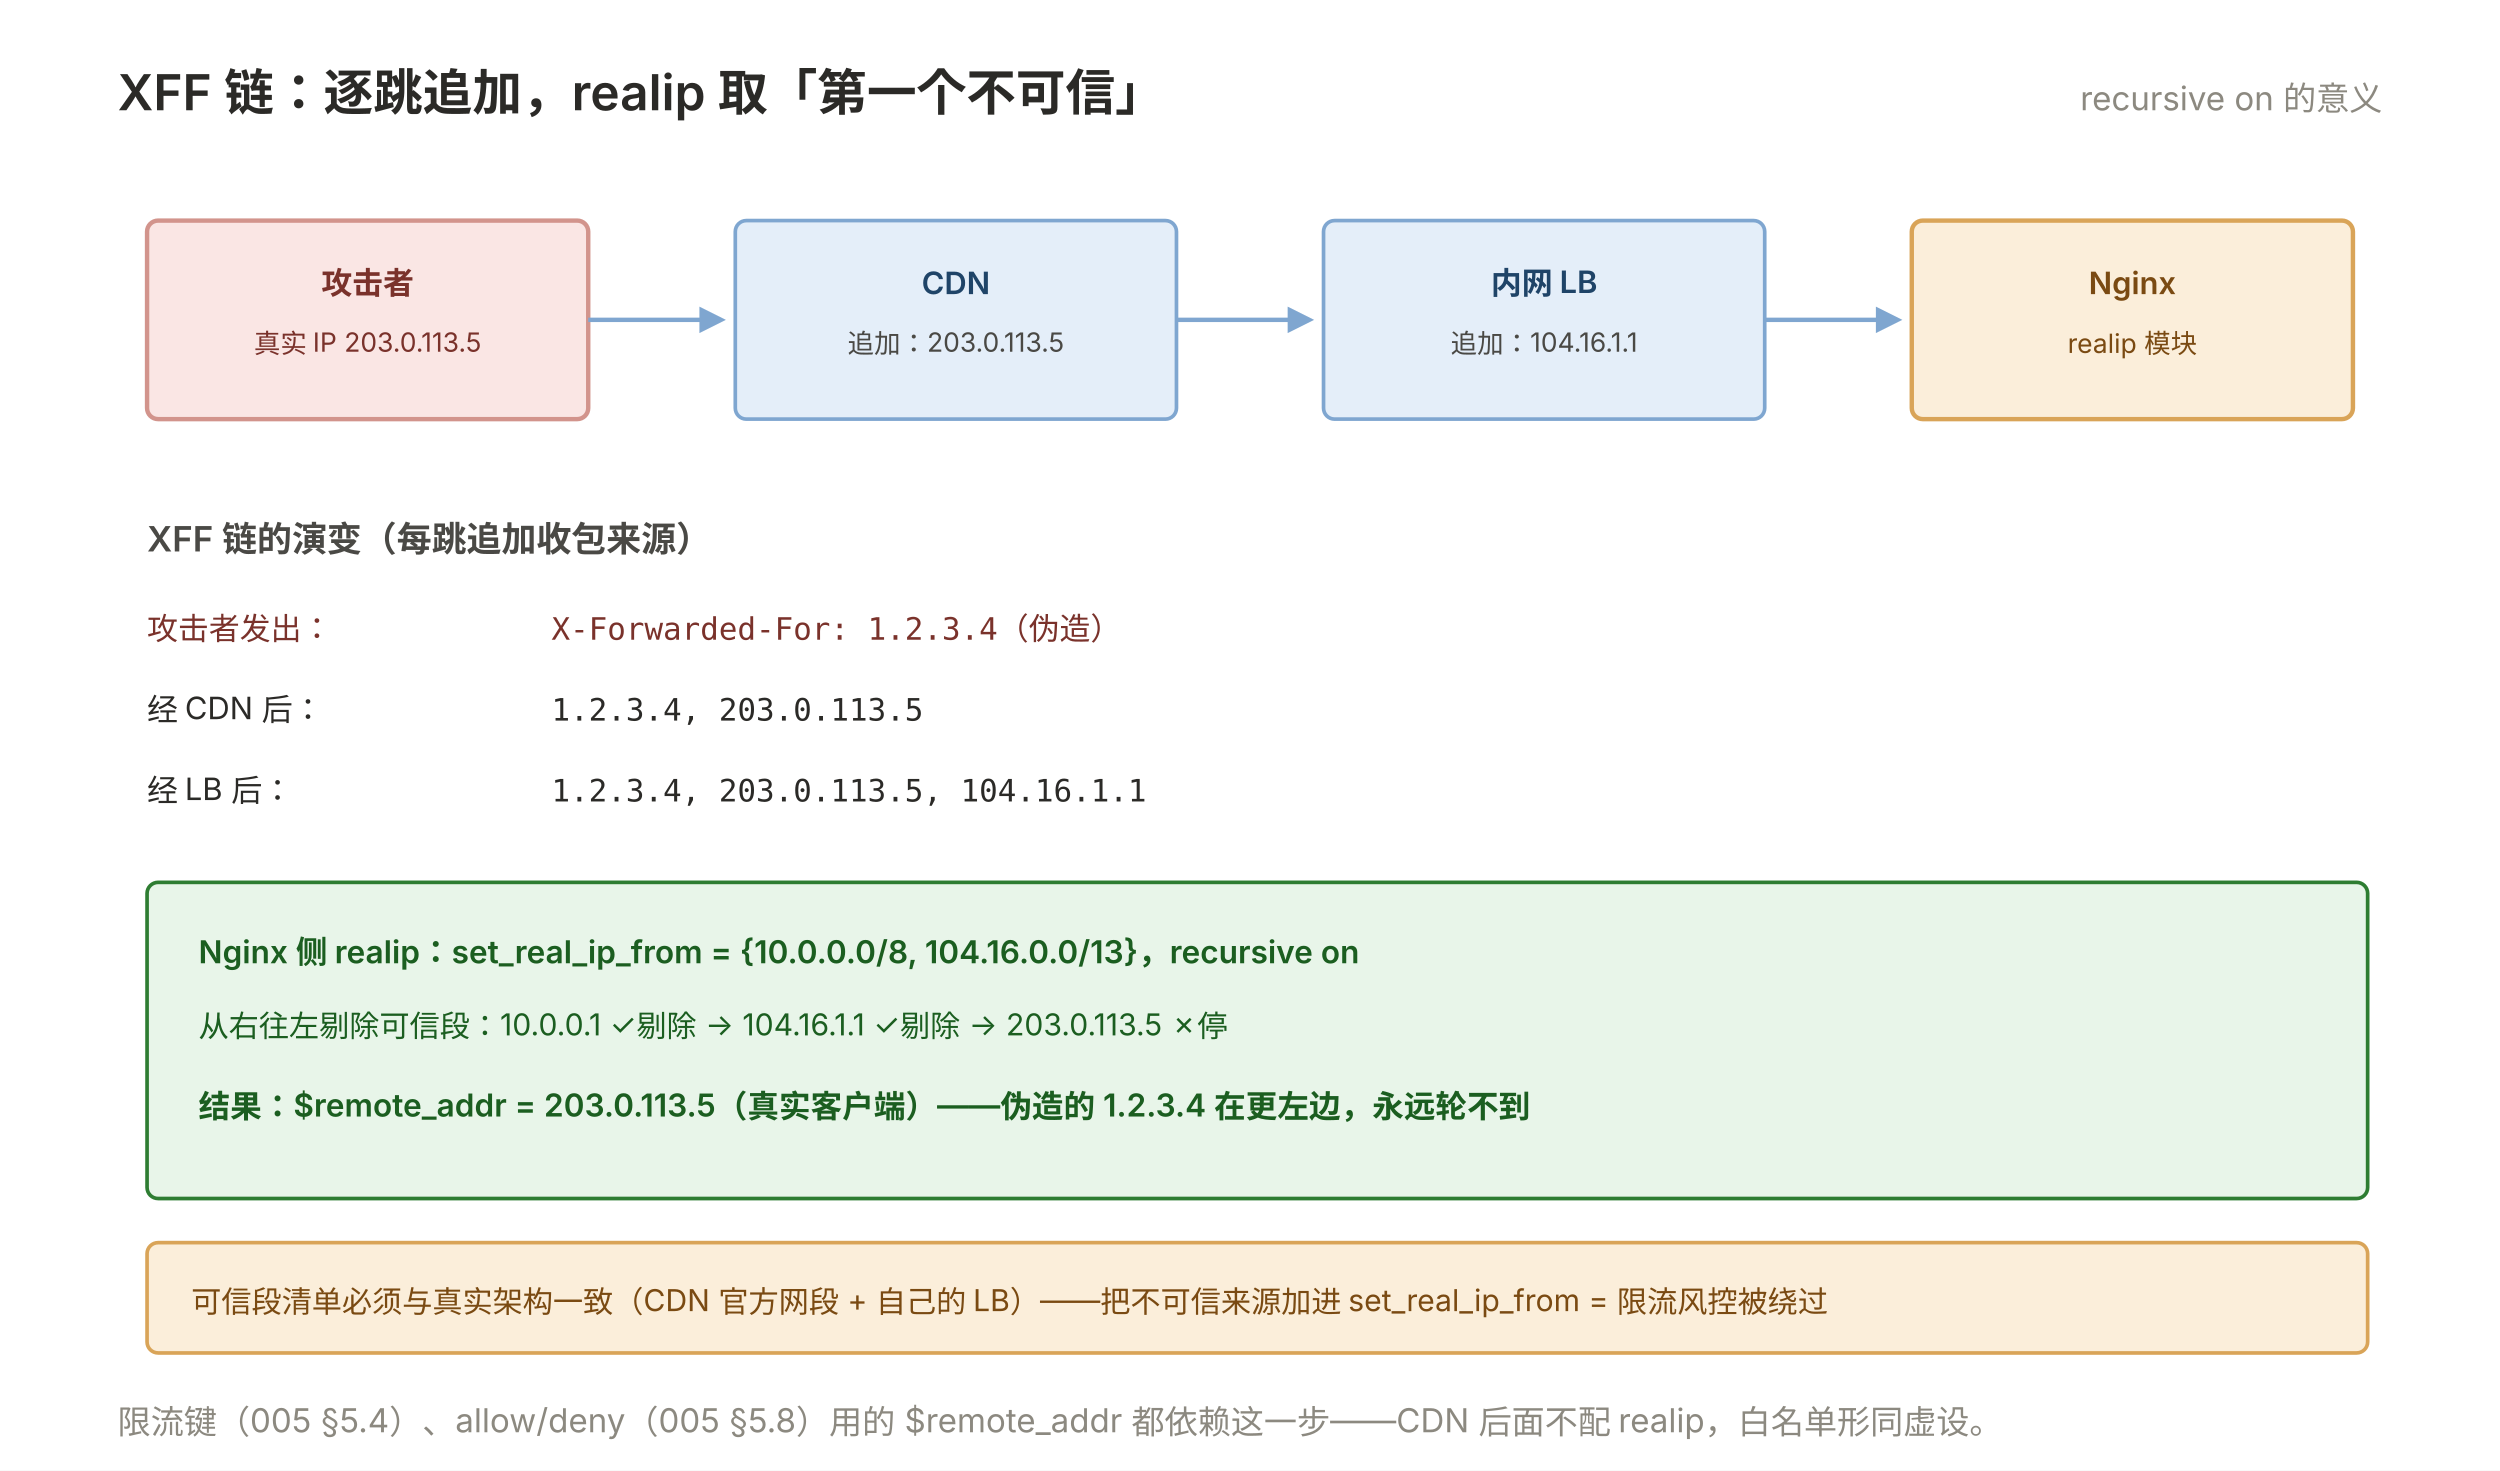
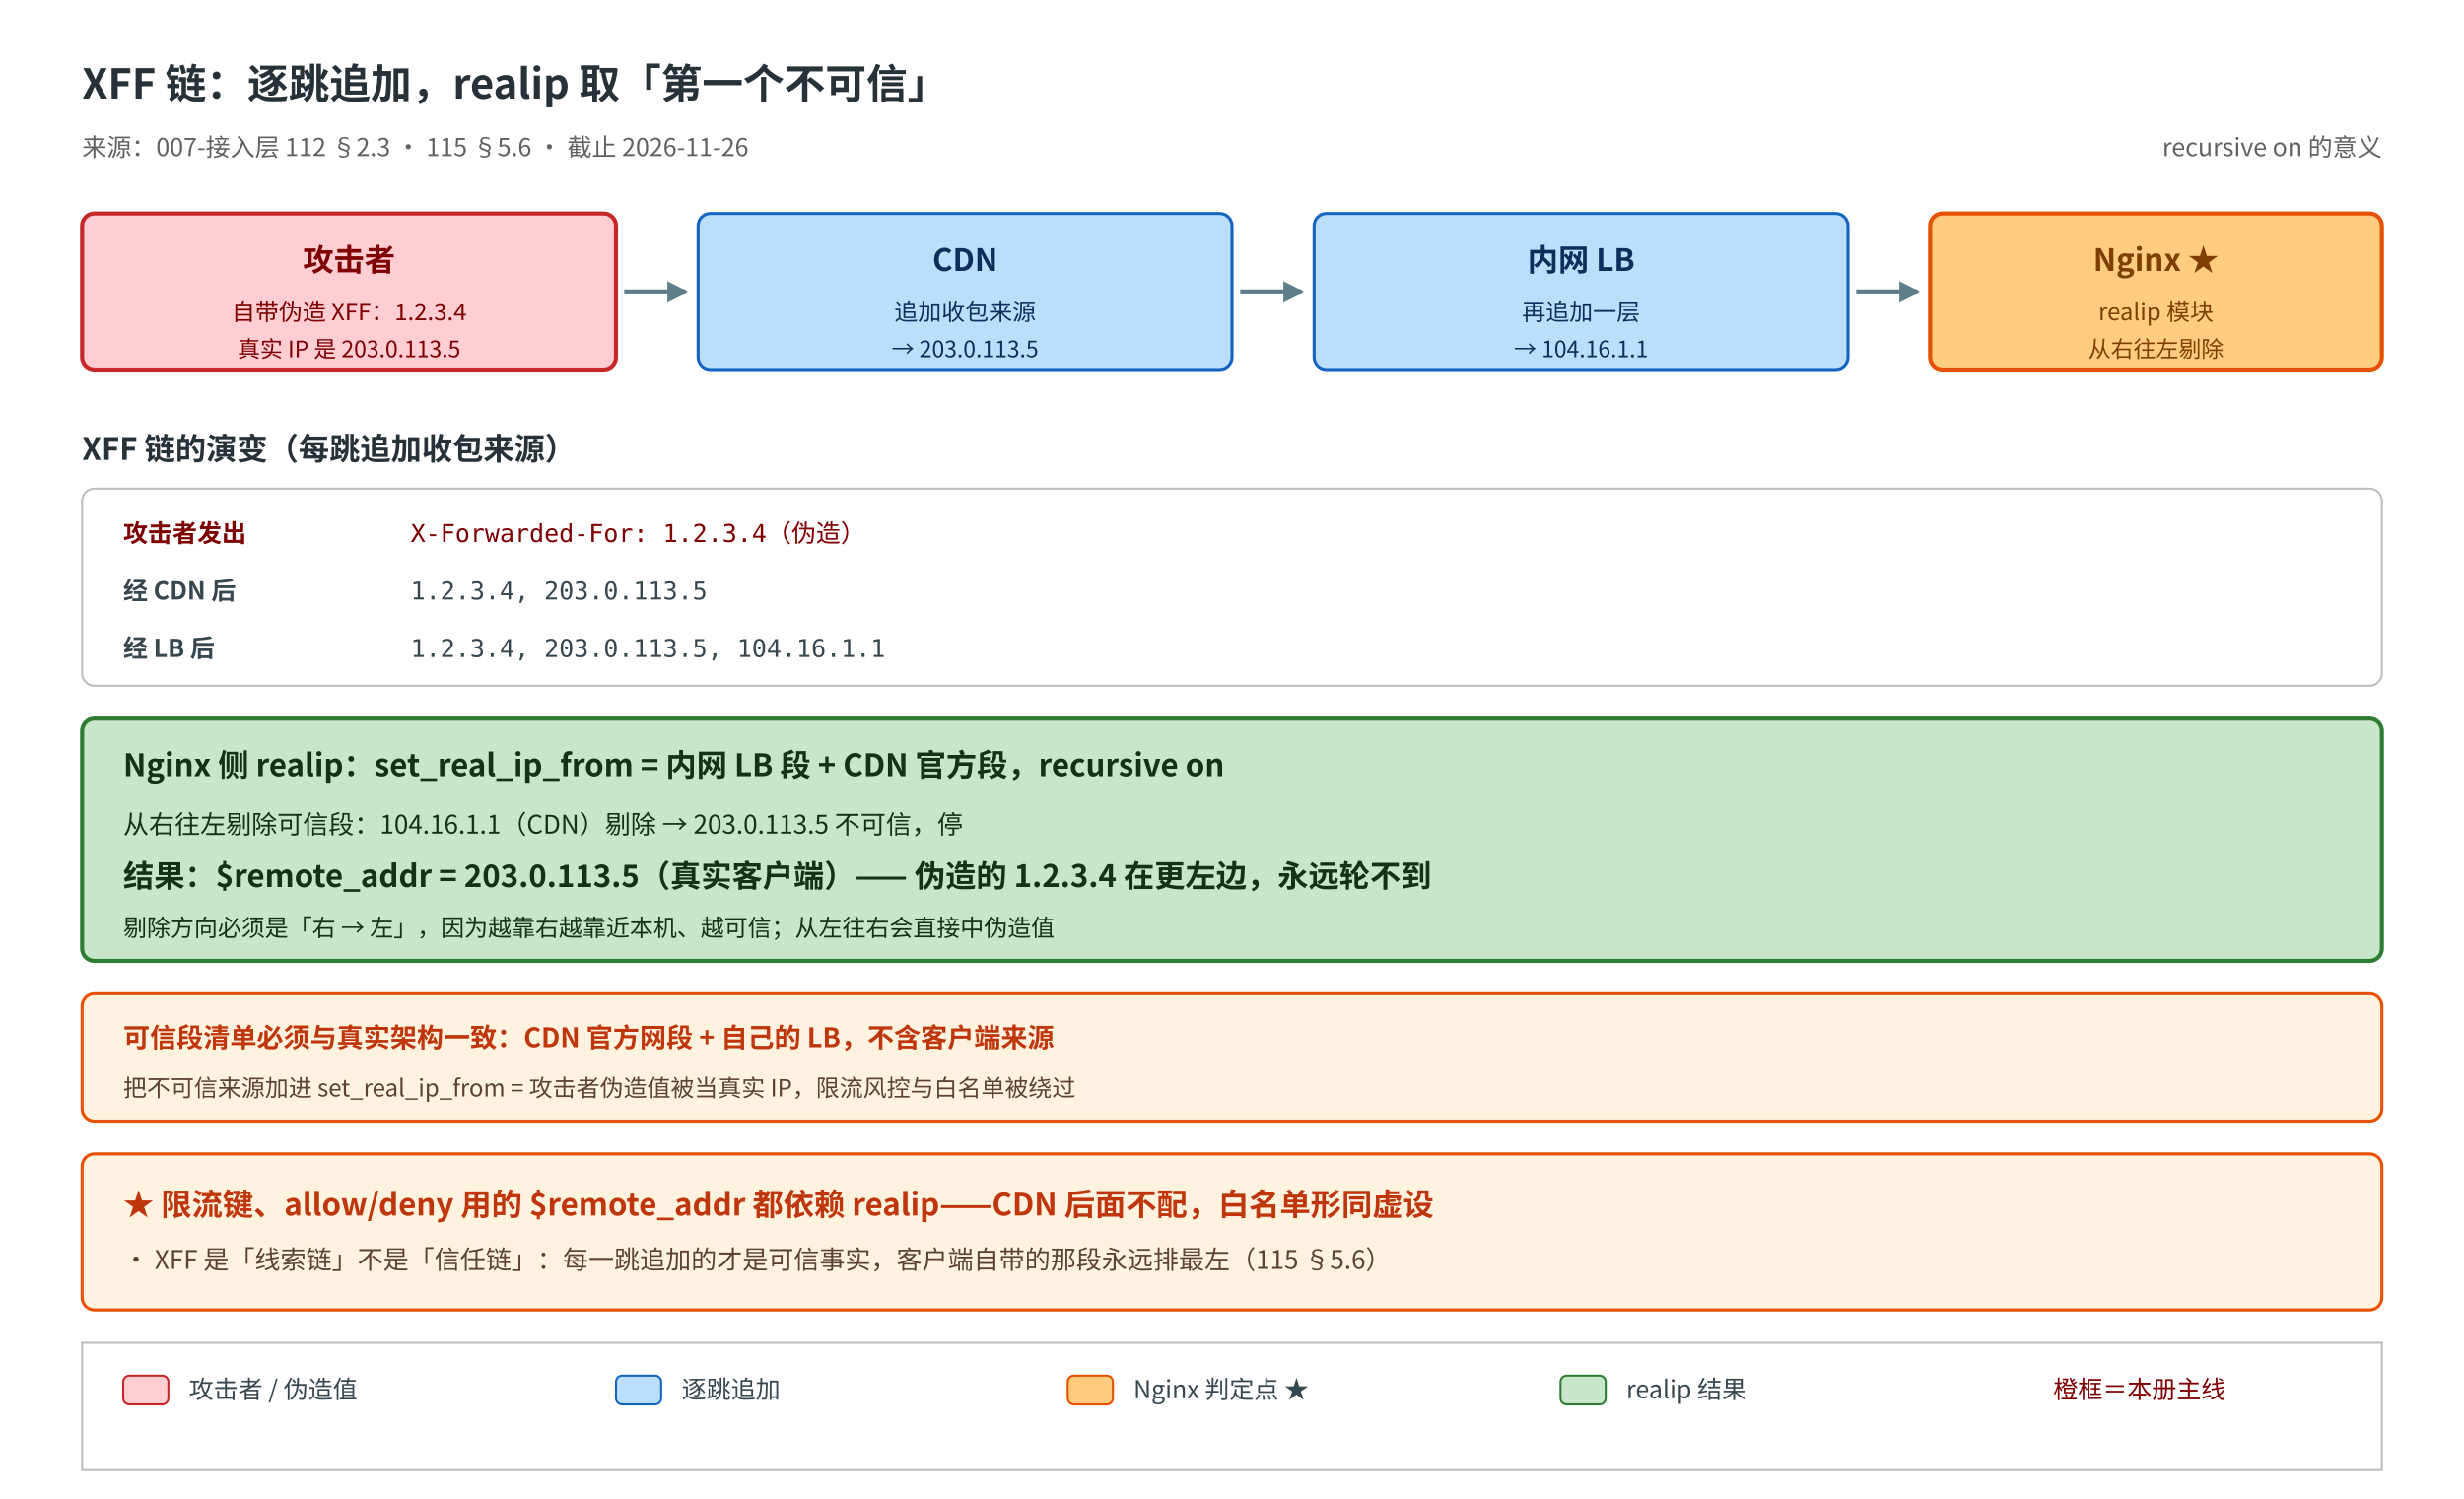
- <svg xmlns="http://www.w3.org/2000/svg" viewBox="0 0 1200 705.88" width="1200" height="705.88" font-family="-apple-system, 'Segoe UI', 'Microsoft YaHei', 'PingFang SC', sans-serif">
-   <g transform="scale(1.764706)">
-     <rect width="680" height="400" fill="#FFFFFF" />
-     <text x="32" y="30" font-size="13.5" font-weight="600" fill="#2B2A27">XFF 链：逐跳追加，realip 取「第一个不可信」</text>
-     <text x="648" y="30" font-size="9" fill="#8C8980" text-anchor="end">recursive on 的意义</text>
-     <defs>
-       <marker id="f2Blue" viewBox="0 0 10 10" refX="8" refY="5" markerWidth="6" markerHeight="6" orient="auto">
-         <path d="M0,0 L10,5 L0,10 z" fill="#7FA6D0" />
-       </marker>
-     </defs>
-     <rect x="40" y="60" width="120" height="54" rx="3" fill="#FAE6E4" stroke="#D2948C" stroke-width="1.2" />
-     <text x="100" y="80" font-size="8.4" font-weight="600" fill="#7A322B" text-anchor="middle">攻击者</text>
-     <text x="100" y="96" font-size="7.2" fill="#7A322B" text-anchor="middle">真实 IP 203.0.113.5</text>
-     <rect x="200" y="60" width="120" height="54" rx="3" fill="#E4EEF9" stroke="#7FA6D0" stroke-width="1" />
-     <text x="260" y="80" font-size="8.4" font-weight="600" fill="#1F4468" text-anchor="middle">CDN</text>
-     <text x="260" y="96" font-size="7.2" fill="#4A4945" text-anchor="middle">追加：203.0.113.5</text>
-     <rect x="360" y="60" width="120" height="54" rx="3" fill="#E4EEF9" stroke="#7FA6D0" stroke-width="1" />
-     <text x="420" y="80" font-size="8.4" font-weight="600" fill="#1F4468" text-anchor="middle">内网 LB</text>
-     <text x="420" y="96" font-size="7.2" fill="#4A4945" text-anchor="middle">追加：104.16.1.1</text>
-     <rect x="520" y="60" width="120" height="54" rx="3" fill="#FBEEDA" stroke="#D9A458" stroke-width="1.2" />
-     <text x="580" y="80" font-size="8.4" font-weight="600" fill="#7A4A12" text-anchor="middle">Nginx</text>
-     <text x="580" y="96" font-size="7.2" fill="#7A4A12" text-anchor="middle">realip 模块</text>
-     <line x1="160" y1="87" x2="196" y2="87" stroke="#7FA6D0" stroke-width="1.2" marker-end="url(#f2Blue)" />
-     <line x1="320" y1="87" x2="356" y2="87" stroke="#7FA6D0" stroke-width="1.2" marker-end="url(#f2Blue)" />
-     <line x1="480" y1="87" x2="516" y2="87" stroke="#7FA6D0" stroke-width="1.2" marker-end="url(#f2Blue)" />
-     <text x="40" y="150" font-size="9.5" font-weight="600" fill="#4A4945">XFF 链的演变（每跳追加收包来源）</text>
-     <text x="40" y="174" font-size="8.4" fill="#7A322B">攻击者发出：</text>
-     <text x="150" y="174" font-size="8.4" font-family="Consolas,Menlo,monospace" fill="#7A322B">X-Forwarded-For: 1.2.3.4（伪造）</text>
-     <text x="40" y="196" font-size="8.4" fill="#2B2A27">经 CDN 后：</text>
-     <text x="150" y="196" font-size="8.4" font-family="Consolas,Menlo,monospace" fill="#2B2A27">1.2.3.4, 203.0.113.5</text>
-     <text x="40" y="218" font-size="8.4" fill="#2B2A27">经 LB 后：</text>
-     <text x="150" y="218" font-size="8.4" font-family="Consolas,Menlo,monospace" fill="#2B2A27">1.2.3.4, 203.0.113.5, 104.16.1.1</text>
-     <rect x="40" y="240" width="604" height="86" rx="3" fill="#E8F5E9" stroke="#2e7d32" stroke-width="1" />
-     <text x="54" y="262" font-size="8.6" font-weight="600" fill="#1b5e20">Nginx 侧 realip：set_real_ip_from = {10.0.0.0/8, 104.16.0.0/13}，recursive on</text>
-     <text x="54" y="282" font-size="8.2" fill="#1b5e20">从右往左剔除可信段：10.0.0.1 ✓剔除 → 104.16.1.1 ✓剔除 → 203.0.113.5 ✗停</text>
-     <text x="54" y="304" font-size="8.6" font-weight="600" fill="#1b5e20">结果：$remote_addr = 203.0.113.5（真实客户端）——伪造的 1.2.3.4 在更左边，永远轮不到</text>
-     <rect x="40" y="338" width="604" height="30" rx="3" fill="#FBEEDA" stroke="#D9A458" stroke-width="1" />
-     <text x="52" y="357" font-size="8.2" fill="#7A4A12">可信段清单必须与真实架构一致（CDN 官方网段 + 自己的 LB）——把不可信来源加进 set_real_ip_from = 限流风控被绕过</text>
-     <text x="32" y="390" font-size="9" fill="#8C8980">限流键（005 §5.4）、allow/deny（005 §5.8）用的 $remote_addr 都依赖这一步——CDN 后面不配 realip，白名单形同虚设。</text>
-   </g>
+ <svg xmlns="http://www.w3.org/2000/svg" viewBox="0 0 1200 730" font-family="'Microsoft YaHei','PingFang SC','Noto Sans CJK SC',sans-serif">
+   <rect x="0" y="0" width="1200" height="730" fill="#ffffff" />
+   <defs>
+     <marker id="arrow" viewBox="0 0 10 10" refX="9" refY="5" markerWidth="10" markerHeight="10" markerUnits="userSpaceOnUse" orient="auto-start-reverse">
+       <path d="M 0 0 L 10 5 L 0 10 z" fill="#607d8b" />
+     </marker>
+   </defs>
+   <text x="40" y="48" font-size="20" font-weight="bold" fill="#263238">XFF 链：逐跳追加，realip 取「第一个不可信」</text>
+   <text x="40" y="76" font-size="12" fill="#616161">来源：007-接入层 112 §2.3 · 115 §5.6 · 截止 2026-11-26</text>
+   <text x="1160" y="76" font-size="12" fill="#616161" text-anchor="end">recursive on 的意义</text>
+   <rect x="40" y="104" width="260" height="76" rx="6" fill="#ffcdd2" stroke="#c62828" stroke-width="2" />
+   <text x="170" y="132" font-size="15" font-weight="bold" fill="#7f0000" text-anchor="middle">攻击者</text>
+   <text x="170" y="156" font-size="11.5" fill="#7f0000" text-anchor="middle">自带伪造 XFF：1.2.3.4</text>
+   <text x="170" y="174" font-size="11" fill="#7f0000" text-anchor="middle">真实 IP 是 203.0.113.5</text>
+   <rect x="340" y="104" width="260" height="76" rx="6" fill="#bbdefb" stroke="#1565c0" stroke-width="1.5" />
+   <text x="470" y="132" font-size="15" font-weight="bold" fill="#0d2f5c" text-anchor="middle">CDN</text>
+   <text x="470" y="156" font-size="11.5" fill="#0d2f5c" text-anchor="middle">追加收包来源</text>
+   <text x="470" y="174" font-size="11" fill="#0d2f5c" text-anchor="middle">→ 203.0.113.5</text>
+   <rect x="640" y="104" width="260" height="76" rx="6" fill="#bbdefb" stroke="#1565c0" stroke-width="1.5" />
+   <text x="770" y="132" font-size="15" font-weight="bold" fill="#0d2f5c" text-anchor="middle">内网 LB</text>
+   <text x="770" y="156" font-size="11.5" fill="#0d2f5c" text-anchor="middle">再追加一层</text>
+   <text x="770" y="174" font-size="11" fill="#0d2f5c" text-anchor="middle">→ 104.16.1.1</text>
+   <rect x="940" y="104" width="220" height="76" rx="6" fill="#ffcc80" stroke="#e65100" stroke-width="2" />
+   <text x="1050" y="132" font-size="15" font-weight="bold" fill="#7f3f00" text-anchor="middle">Nginx ★</text>
+   <text x="1050" y="156" font-size="11.5" fill="#7f3f00" text-anchor="middle">realip 模块</text>
+   <text x="1050" y="174" font-size="11" fill="#7f3f00" text-anchor="middle">从右往左剔除</text>
+   <line x1="304" y1="142" x2="334" y2="142" stroke="#607d8b" stroke-width="2" marker-end="url(#arrow)" />
+   <line x1="604" y1="142" x2="634" y2="142" stroke="#607d8b" stroke-width="2" marker-end="url(#arrow)" />
+   <line x1="904" y1="142" x2="934" y2="142" stroke="#607d8b" stroke-width="2" marker-end="url(#arrow)" />
+   <text x="40" y="224" font-size="15" font-weight="bold" fill="#263238">XFF 链的演变（每跳追加收包来源）</text>
+   <rect x="40" y="238" width="1120" height="96" rx="6" fill="#ffffff" stroke="#bdbdbd" stroke-width="1" />
+   <text x="60" y="264" font-size="12" fill="#7f0000" font-weight="bold">攻击者发出</text>
+   <text x="200" y="264" font-size="12" fill="#7f0000" font-family="ui-monospace,Menlo,Consolas,monospace">X-Forwarded-For: 1.2.3.4（伪造）</text>
+   <text x="60" y="292" font-size="12" fill="#37474f" font-weight="bold">经 CDN 后</text>
+   <text x="200" y="292" font-size="12" fill="#37474f" font-family="ui-monospace,Menlo,Consolas,monospace">1.2.3.4, 203.0.113.5</text>
+   <text x="60" y="320" font-size="12" fill="#37474f" font-weight="bold">经 LB 后</text>
+   <text x="200" y="320" font-size="12" fill="#37474f" font-family="ui-monospace,Menlo,Consolas,monospace">1.2.3.4, 203.0.113.5, 104.16.1.1</text>
+   <rect x="40" y="350" width="1120" height="118" rx="6" fill="#c8e6c9" stroke="#2e7d32" stroke-width="2" />
+   <text x="60" y="378" font-size="15" font-weight="bold" fill="#123314">Nginx 侧 realip：set_real_ip_from = 内网 LB 段 + CDN 官方段，recursive on</text>
+   <text x="60" y="406" font-size="12.5" fill="#123314">从右往左剔除可信段：104.16.1.1（CDN）剔除 → 203.0.113.5 不可信，停</text>
+   <text x="60" y="432" font-size="15" font-weight="bold" fill="#123314">结果：$remote_addr = 203.0.113.5（真实客户端）—— 伪造的 1.2.3.4 在更左边，永远轮不到</text>
+   <text x="60" y="456" font-size="11.5" fill="#123314">剔除方向必须是「右 → 左」，因为越靠右越靠近本机、越可信；从左往右会直接中伪造值</text>
+   <rect x="40" y="484" width="1120" height="62" rx="6" fill="#fff3e0" stroke="#e65100" stroke-width="1.5" />
+   <text x="60" y="510" font-size="13" font-weight="bold" fill="#bf360c">可信段清单必须与真实架构一致：CDN 官方网段 + 自己的 LB，不含客户端来源</text>
+   <text x="60" y="534" font-size="11.5" fill="#5d4037">把不可信来源加进 set_real_ip_from = 攻击者伪造值被当真实 IP，限流风控与白名单被绕过</text>
+   <rect x="40" y="562" width="1120" height="76" rx="6" fill="#fff3e0" stroke="#e65100" stroke-width="1.5" />
+   <text x="60" y="592" font-size="15" font-weight="bold" fill="#bf360c">★ 限流键、allow/deny 用的 $remote_addr 都依赖 realip——CDN 后面不配，白名单形同虚设</text>
+   <text x="60" y="618" font-size="12.5" fill="#5d4037">· XFF 是「线索链」不是「信任链」：每一跳追加的才是可信事实，客户端自带的那段永远排最左（115 §5.6）</text>
+   <rect x="40" y="654" width="1120" height="62" fill="#ffffff" stroke="#bdbdbd" stroke-width="1" />
+   <rect x="60" y="670" width="22" height="14" rx="3" fill="#ffcdd2" stroke="#c62828" stroke-width="1" />
+   <text x="92" y="681" font-size="12" fill="#37474f">攻击者 / 伪造值</text>
+   <rect x="300" y="670" width="22" height="14" rx="3" fill="#bbdefb" stroke="#1565c0" stroke-width="1" />
+   <text x="332" y="681" font-size="12" fill="#37474f">逐跳追加</text>
+   <rect x="520" y="670" width="22" height="14" rx="3" fill="#ffcc80" stroke="#e65100" stroke-width="1" />
+   <text x="552" y="681" font-size="12" fill="#37474f">Nginx 判定点 ★</text>
+   <rect x="760" y="670" width="22" height="14" rx="3" fill="#c8e6c9" stroke="#2e7d32" stroke-width="1" />
+   <text x="792" y="681" font-size="12" fill="#37474f">realip 结果</text>
+   <text x="1000" y="681" font-size="12" fill="#7f0000">橙框＝本册主线</text>
</svg>
